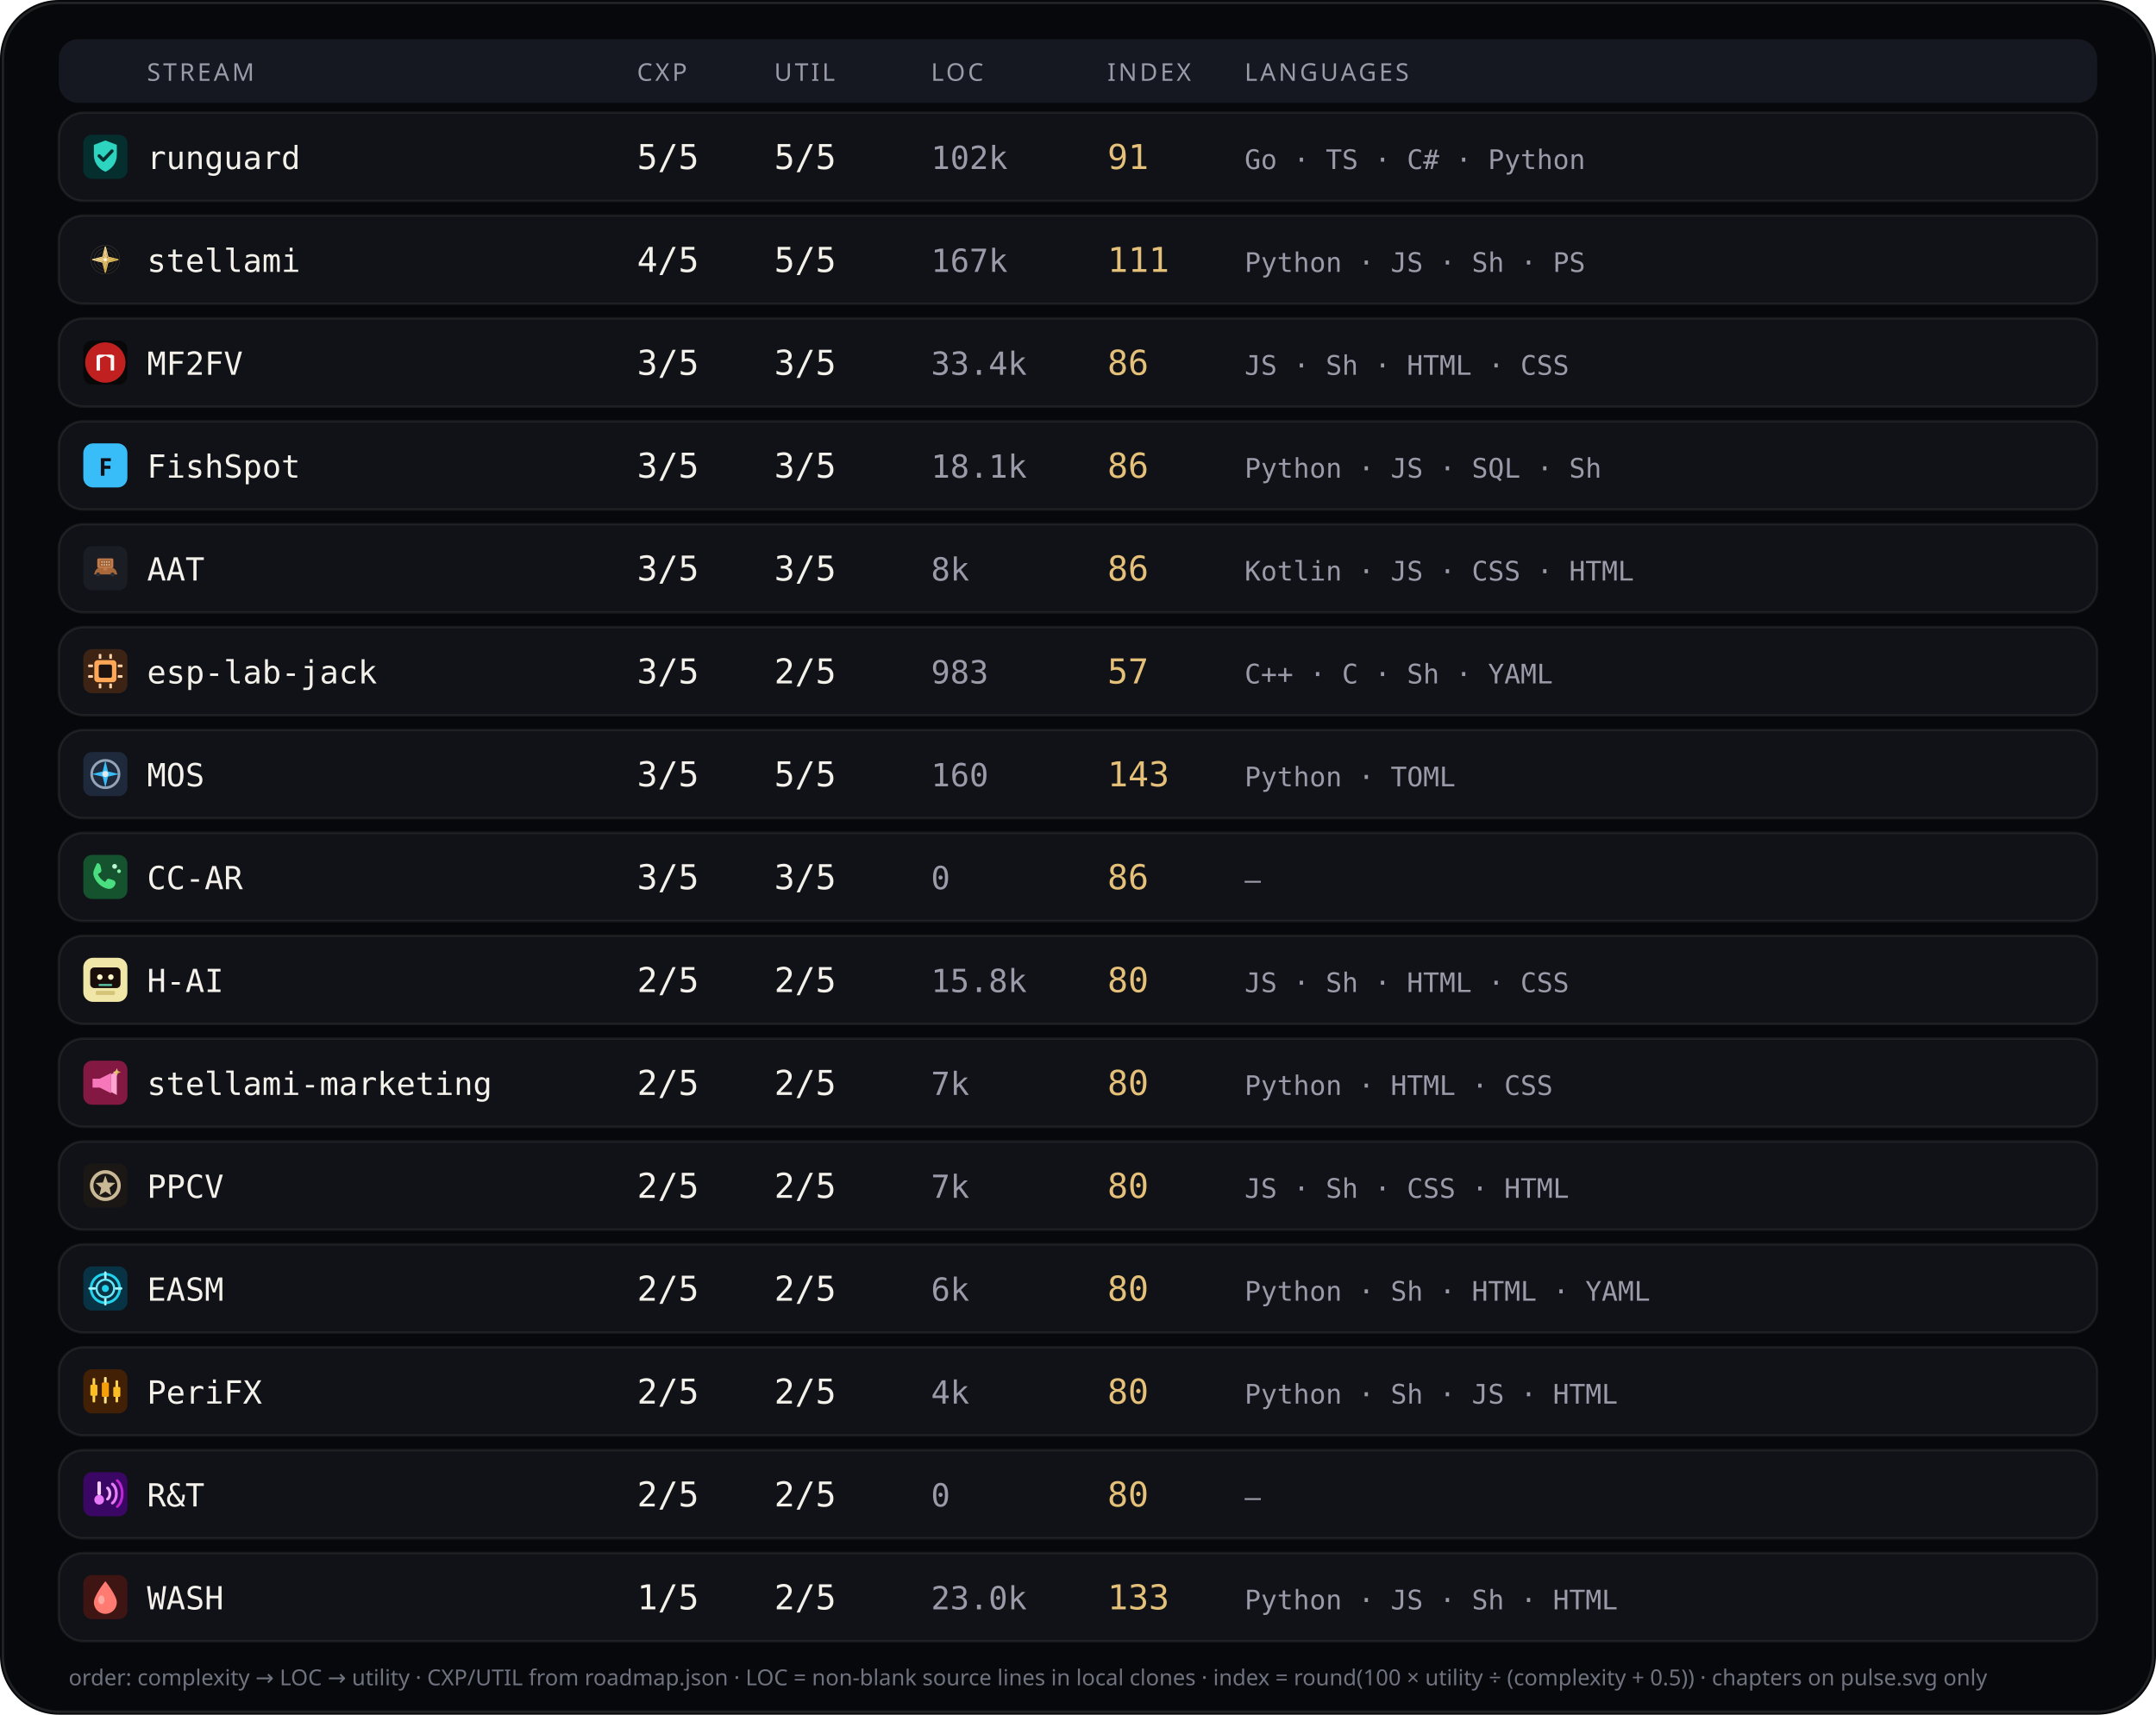
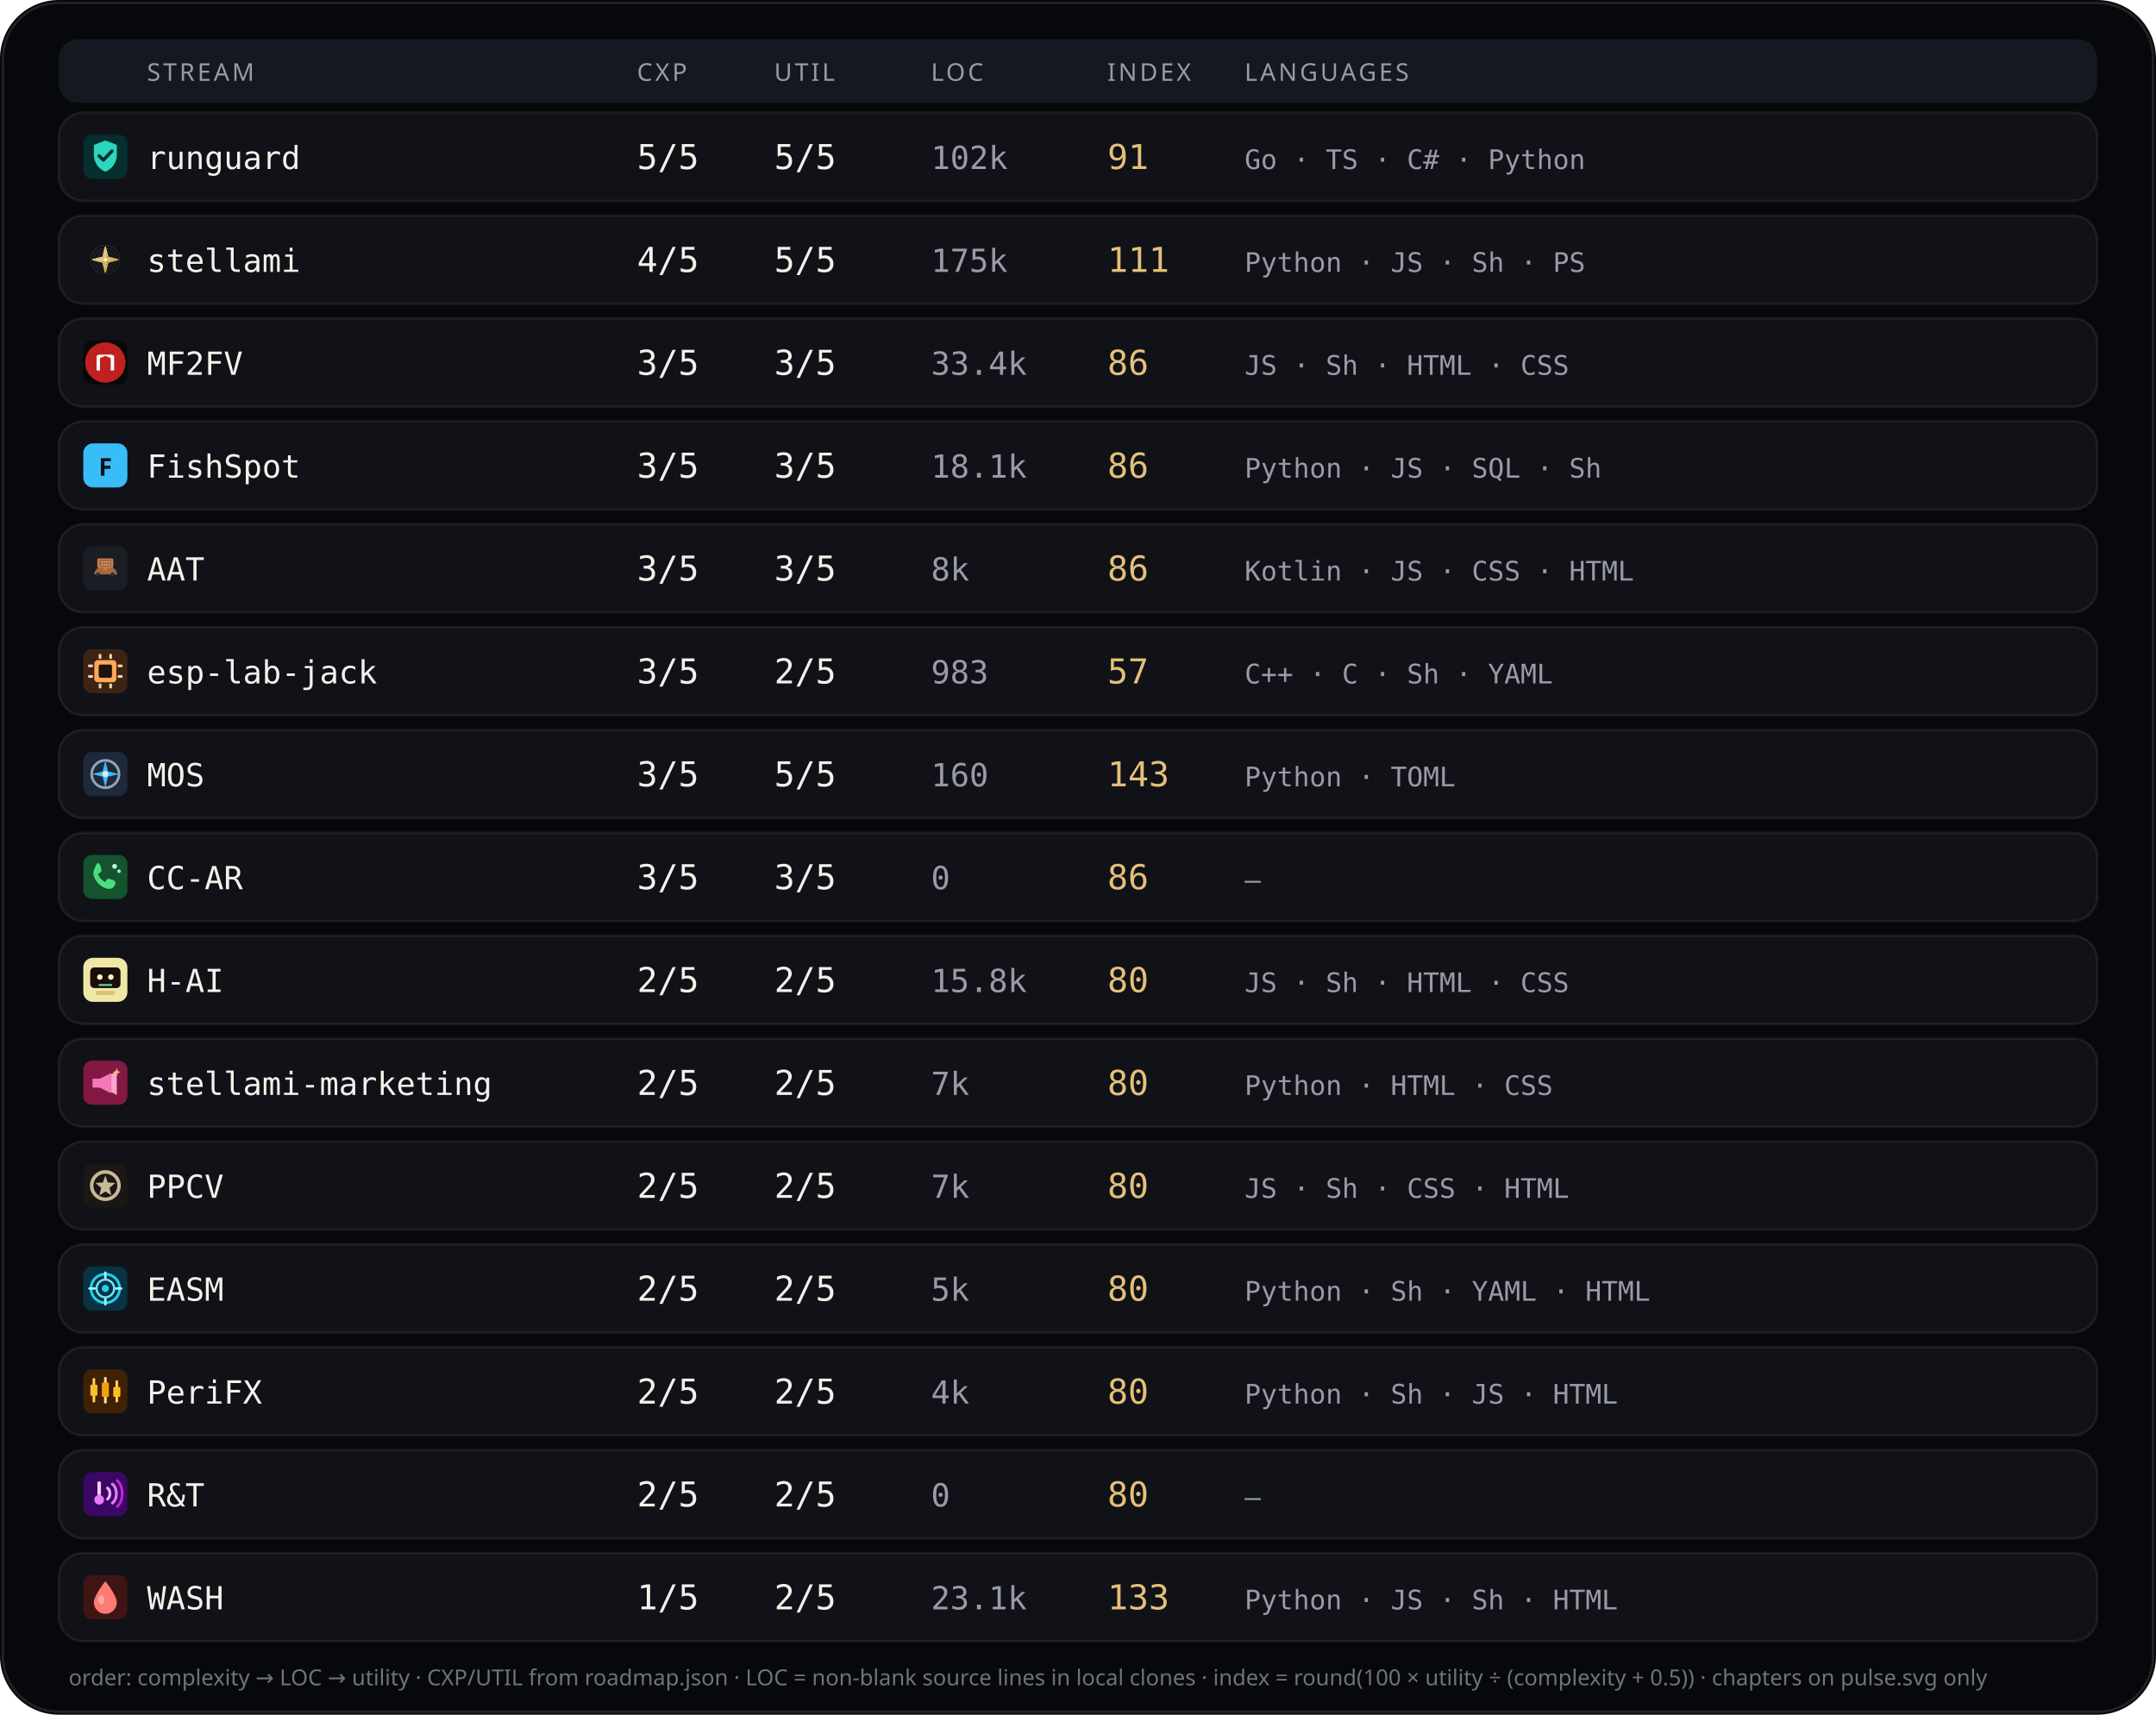
<svg xmlns="http://www.w3.org/2000/svg" viewBox="0 0 880 700" width="880" height="700" role="img" aria-label="Stream complexity utility languages">
  <rect width="880" height="700" rx="24" fill="#07080b" />
  <rect x="1.2" y="1.2" width="877.6" height="697.6" rx="22.8" fill="none" stroke="rgba(232,228,214,0.12)" />
  <rect x="24" y="16" width="832" height="26" rx="8" fill="#151820" />
  <text x="60" y="33" fill="#9a9aa8" font-size="10" font-family="ui-sans-serif, system-ui, sans-serif" letter-spacing="1.1">STREAM</text>
  <text x="260" y="33" fill="#9a9aa8" font-size="10" font-family="ui-sans-serif, system-ui, sans-serif" letter-spacing="1.1">CXP</text>
  <text x="316" y="33" fill="#9a9aa8" font-size="10" font-family="ui-sans-serif, system-ui, sans-serif" letter-spacing="1.1">UTIL</text>
  <text x="380" y="33" fill="#9a9aa8" font-size="10" font-family="ui-sans-serif, system-ui, sans-serif" letter-spacing="1.1">LOC</text>
  <text x="452" y="33" fill="#9a9aa8" font-size="10" font-family="ui-sans-serif, system-ui, sans-serif" letter-spacing="1.1">INDEX</text>
  <text x="508" y="33" fill="#9a9aa8" font-size="10" font-family="ui-sans-serif, system-ui, sans-serif" letter-spacing="1.1">LANGUAGES</text>
  <rect x="24" y="46" width="832" height="36" rx="10" fill="#101218" stroke="rgba(232,228,214,0.08)" />
  <g id="stream_logo_runguard" class="stream_logo" data-stream="runguard" transform="translate(34.0,55.0) scale(0.9)" opacity="1.0">
    <rect width="20" height="20" rx="4" fill="#042f2e" />
    <path fill="#2dd4bf" d="M10 2.6 L15.2 4.6 V9.2 C15.2 12.8 12.9 15.6 10 16.8 C7.1 15.6 4.8 12.8 4.8 9.2 V4.6 Z" />
    <path fill="none" stroke="#042f2e" stroke-width="1.5" stroke-linecap="round" stroke-linejoin="round" d="M7.2 9.6 L9.1 11.5 L13 7.4" />
  </g>
  <use class="stream_logo" data-stream="runguard" href="#stream_logo_runguard" x="34.0" y="55.0" width="18" height="18" opacity="0" />
  <text x="60" y="69" fill="#f4f1ea" font-size="13" font-family="ui-monospace, SFMono-Regular, monospace">runguard</text>
  <text x="260" y="69" fill="#f4f1ea" font-size="14" font-family="ui-monospace, SFMono-Regular, monospace">5/5</text>
  <text x="316" y="69" fill="#f4f1ea" font-size="14" font-family="ui-monospace, SFMono-Regular, monospace">5/5</text>
  <text x="380" y="69" fill="#9a9aa8" font-size="13" font-family="ui-monospace, SFMono-Regular, monospace">102k</text>
  <text x="452" y="69" fill="#e4c078" font-size="14" font-family="ui-monospace, SFMono-Regular, monospace">91</text>
  <text x="508" y="69" fill="#9a9aa8" font-size="11" font-family="ui-monospace, SFMono-Regular, monospace">Go · TS · C# · Python</text>
  <rect x="24" y="88" width="832" height="36" rx="10" fill="#101218" stroke="rgba(232,228,214,0.08)" />
  <g id="stream_logo_stellami" class="stream_logo" data-stream="stellami" transform="translate(34.0,97.0) scale(0.9)" opacity="1.0">
    <g transform="translate(-0 -0) scale(0.0390625 0.0390625)">
      <defs>
        <linearGradient id="stream_logo_stellami-gold" x1="0%" y1="0%" x2="100%" y2="100%">
          <stop offset="0%" stop-color="#f5e6a8" />
          <stop offset="45%" stop-color="#e8c57a" />
          <stop offset="100%" stop-color="#c9a227" />
        </linearGradient>
        <filter id="stream_logo_stellami-glow" x="-40%" y="-40%" width="180%" height="180%">
          <feGaussianBlur stdDeviation="6" result="b" />
          <feMerge>
            <feMergeNode in="b" />
            <feMergeNode in="SourceGraphic" />
          </feMerge>
        </filter>
      </defs>
      <g fill="none" stroke="url(#stream_logo_stellami-gold)" stroke-width="2.2" opacity=".55">
        <circle cx="256" cy="256" r="168" />
        <circle cx="256" cy="256" r="132" />
        <circle cx="256" cy="256" r="96" />
      </g>
      <g stroke="url(#stream_logo_stellami-gold)" stroke-width="1.4" opacity=".35">
        <line x1="256" y1="88" x2="256" y2="424" />
        <line x1="88" y1="256" x2="424" y2="256" />
      </g>
      <g filter="url(#stream_logo_stellami-glow)" stroke="url(#stream_logo_stellami-gold)" stroke-width="10" stroke-linecap="round" stroke-linejoin="round">
        <path d="M256 108 L286 226 L404 256 L286 286 L256 404 L226 286 L108 256 L226 226 Z" fill="none" />
        <path d="M256 148 L272 236 L360 256 L272 276 L256 364 L240 276 L152 256 L240 236 Z" fill="url(#stream_logo_stellami-gold)" opacity=".92" />
      </g>
      <circle cx="256" cy="256" r="18" fill="#fff8e8" opacity=".95" />
    </g>
  </g>
  <use class="stream_logo" data-stream="stellami" href="#stream_logo_stellami" x="34.0" y="97.0" width="18" height="18" opacity="0" />
  <text x="60" y="111" fill="#f4f1ea" font-size="13" font-family="ui-monospace, SFMono-Regular, monospace">stellami</text>
  <text x="260" y="111" fill="#f4f1ea" font-size="14" font-family="ui-monospace, SFMono-Regular, monospace">4/5</text>
  <text x="316" y="111" fill="#f4f1ea" font-size="14" font-family="ui-monospace, SFMono-Regular, monospace">5/5</text>
-   <text x="380" y="111" fill="#9a9aa8" font-size="13" font-family="ui-monospace, SFMono-Regular, monospace">167k</text>
+   <text x="380" y="111" fill="#9a9aa8" font-size="13" font-family="ui-monospace, SFMono-Regular, monospace">175k</text>
  <text x="452" y="111" fill="#e4c078" font-size="14" font-family="ui-monospace, SFMono-Regular, monospace">111</text>
  <text x="508" y="111" fill="#9a9aa8" font-size="11" font-family="ui-monospace, SFMono-Regular, monospace">Python · JS · Sh · PS</text>
  <rect x="24" y="130" width="832" height="36" rx="10" fill="#101218" stroke="rgba(232,228,214,0.08)" />
  <g id="stream_logo_mf2fv" class="stream_logo" data-stream="mf2fv" transform="translate(34.0,139.0) scale(0.9)" opacity="1.0">
    <rect width="20" height="20" rx="4" fill="#080808" />
    <circle cx="10" cy="10" r="9.15" fill="#c02020" />
    <path fill="#f8f8f8" d="M 6.016 13.594 L 6.016 6.953 L 7.031 6.406 L 12.969 6.406 L 13.984 6.953 L 13.984 13.594 L 12.422 13.594 L 12.422 8.008 L 10.000 6.953 L 7.578 8.008 L 7.578 13.594 Z" />
  </g>
  <use class="stream_logo" data-stream="mf2fv" href="#stream_logo_mf2fv" x="34.0" y="139.0" width="18" height="18" opacity="0" />
  <text x="60" y="153" fill="#f4f1ea" font-size="13" font-family="ui-monospace, SFMono-Regular, monospace">MF2FV</text>
  <text x="260" y="153" fill="#f4f1ea" font-size="14" font-family="ui-monospace, SFMono-Regular, monospace">3/5</text>
  <text x="316" y="153" fill="#f4f1ea" font-size="14" font-family="ui-monospace, SFMono-Regular, monospace">3/5</text>
  <text x="380" y="153" fill="#9a9aa8" font-size="13" font-family="ui-monospace, SFMono-Regular, monospace">33.4k</text>
  <text x="452" y="153" fill="#e4c078" font-size="14" font-family="ui-monospace, SFMono-Regular, monospace">86</text>
  <text x="508" y="153" fill="#9a9aa8" font-size="11" font-family="ui-monospace, SFMono-Regular, monospace">JS · Sh · HTML · CSS</text>
  <rect x="24" y="172" width="832" height="36" rx="10" fill="#101218" stroke="rgba(232,228,214,0.08)" />
  <g id="stream_logo_fishspot" class="stream_logo" data-stream="fishspot" opacity="1.0">
    <rect x="34.0" y="181.0" width="18" height="18" rx="4" fill="#38bdf8" />
    <text x="43.0" y="194.2" text-anchor="middle" fill="#0d1117" font-size="10" font-family="ui-sans-serif, system-ui, sans-serif" font-weight="700">F</text>
  </g>
  <text x="60" y="195" fill="#f4f1ea" font-size="13" font-family="ui-monospace, SFMono-Regular, monospace">FishSpot</text>
  <text x="260" y="195" fill="#f4f1ea" font-size="14" font-family="ui-monospace, SFMono-Regular, monospace">3/5</text>
  <text x="316" y="195" fill="#f4f1ea" font-size="14" font-family="ui-monospace, SFMono-Regular, monospace">3/5</text>
  <text x="380" y="195" fill="#9a9aa8" font-size="13" font-family="ui-monospace, SFMono-Regular, monospace">18.1k</text>
  <text x="452" y="195" fill="#e4c078" font-size="14" font-family="ui-monospace, SFMono-Regular, monospace">86</text>
  <text x="508" y="195" fill="#9a9aa8" font-size="11" font-family="ui-monospace, SFMono-Regular, monospace">Python · JS · SQL · Sh</text>
  <rect x="24" y="214" width="832" height="36" rx="10" fill="#101218" stroke="rgba(232,228,214,0.08)" />
  <g id="stream_logo_aat" class="stream_logo" data-stream="aat" transform="translate(34.0,223.0) scale(0.9)" opacity="1.0">
    <rect width="20" height="20" rx="4" fill="#1A1D23" />
    <g transform="translate(0.15 0.4) scale(0.182)">
      <path fill="#A8683A" d="M28,62 C30,54 38,50 48,49 L62,49 C72,50 80,54 82,62 L84,68 L26,68 Z" />
      <path fill="#8F5830" d="M40,50 L46,42 L60,42 L66,50 Z" />
      <path fill="#2A2E36" d="M36,68m-5,0a5,5 0,1,1 10,0a5,5 0,1,1 -10,0" />
      <path fill="#2A2E36" d="M72,68m-5,0a5,5 0,1,1 10,0a5,5 0,1,1 -10,0" />
      <path fill="#C47B4A" d="M38,28 L70,28 Q74,28 74,32 L74,48 Q74,52 70,52 L38,52 Q34,52 34,48 L34,32 Q34,28 38,28 Z" />
      <path fill="#9A5F35" d="M40,32h28v16H40z" />
      <path fill="#E8C4A0" d="M44,35h3v4h-3z" />
      <path fill="#E8C4A0" d="M50,35h3v4h-3z" />
      <path fill="#E8C4A0" d="M56,35h3v4h-3z" />
      <path fill="#E8C4A0" d="M62,35h3v4h-3z" />
      <path fill="#E8C4A0" d="M44,42h3v4h-3z" />
      <path fill="#E8C4A0" d="M50,42h3v4h-3z" />
      <path fill="#E8C4A0" d="M56,42h3v4h-3z" />
      <path fill="#E8C4A0" d="M62,42h3v4h-3z" />
      <path fill="#C47B4A" d="M50,52h8v6h-8z" />
    </g>
  </g>
  <use class="stream_logo" data-stream="aat" href="#stream_logo_aat" x="34.0" y="223.0" width="18" height="18" opacity="0" />
  <text x="60" y="237" fill="#f4f1ea" font-size="13" font-family="ui-monospace, SFMono-Regular, monospace">AAT</text>
  <text x="260" y="237" fill="#f4f1ea" font-size="14" font-family="ui-monospace, SFMono-Regular, monospace">3/5</text>
  <text x="316" y="237" fill="#f4f1ea" font-size="14" font-family="ui-monospace, SFMono-Regular, monospace">3/5</text>
  <text x="380" y="237" fill="#9a9aa8" font-size="13" font-family="ui-monospace, SFMono-Regular, monospace">8k</text>
  <text x="452" y="237" fill="#e4c078" font-size="14" font-family="ui-monospace, SFMono-Regular, monospace">86</text>
  <text x="508" y="237" fill="#9a9aa8" font-size="11" font-family="ui-monospace, SFMono-Regular, monospace">Kotlin · JS · CSS · HTML</text>
  <rect x="24" y="256" width="832" height="36" rx="10" fill="#101218" stroke="rgba(232,228,214,0.08)" />
  <g id="stream_logo_esp-lab-jack" class="stream_logo" data-stream="esp-lab-jack" transform="translate(34.0,265.0) scale(0.9)" opacity="1.0">
    <rect width="20" height="20" rx="4" fill="#3d2314" />
    <rect x="5" y="5" width="10" height="10" rx="1.5" fill="#ffa657" />
    <rect x="7" y="7" width="6" height="6" rx="0.8" fill="#1c1210" />
    <rect x="2.2" y="7" width="2.2" height="1.2" rx="0.3" fill="#ffd4a8" />
    <rect x="2.2" y="11.8" width="2.2" height="1.2" rx="0.3" fill="#ffd4a8" />
    <rect x="15.6" y="7" width="2.2" height="1.2" rx="0.3" fill="#ffd4a8" />
    <rect x="15.6" y="11.8" width="2.2" height="1.2" rx="0.3" fill="#ffd4a8" />
    <rect x="7" y="2.2" width="1.2" height="2.2" rx="0.3" fill="#ffd4a8" />
    <rect x="11.8" y="2.2" width="1.2" height="2.2" rx="0.3" fill="#ffd4a8" />
    <rect x="7" y="15.6" width="1.2" height="2.2" rx="0.3" fill="#ffd4a8" />
    <rect x="11.8" y="15.6" width="1.2" height="2.2" rx="0.3" fill="#ffd4a8" />
  </g>
  <use class="stream_logo" data-stream="esp-lab-jack" href="#stream_logo_esp-lab-jack" x="34.0" y="265.0" width="18" height="18" opacity="0" />
  <text x="60" y="279" fill="#f4f1ea" font-size="13" font-family="ui-monospace, SFMono-Regular, monospace">esp-lab-jack</text>
  <text x="260" y="279" fill="#f4f1ea" font-size="14" font-family="ui-monospace, SFMono-Regular, monospace">3/5</text>
  <text x="316" y="279" fill="#f4f1ea" font-size="14" font-family="ui-monospace, SFMono-Regular, monospace">2/5</text>
  <text x="380" y="279" fill="#9a9aa8" font-size="13" font-family="ui-monospace, SFMono-Regular, monospace">983</text>
  <text x="452" y="279" fill="#e4c078" font-size="14" font-family="ui-monospace, SFMono-Regular, monospace">57</text>
  <text x="508" y="279" fill="#9a9aa8" font-size="11" font-family="ui-monospace, SFMono-Regular, monospace">C++ · C · Sh · YAML</text>
  <rect x="24" y="298" width="832" height="36" rx="10" fill="#101218" stroke="rgba(232,228,214,0.08)" />
  <g id="stream_logo_mos" class="stream_logo" data-stream="mos" transform="translate(34.0,307.0) scale(0.9)" opacity="1.0">
    <rect width="20" height="20" rx="4" fill="#1e293b" />
    <circle cx="10" cy="10" r="6.2" fill="none" stroke="#94a3b8" stroke-width="1.2" />
    <path d="M10 3.8 L11.2 8.8 L16.2 10 L11.2 11.2 L10 16.2 L8.8 11.2 L3.8 10 L8.8 8.8 Z" fill="#38bdf8" />
    <circle cx="10" cy="10" r="1.4" fill="#e2e8f0" />
  </g>
  <use class="stream_logo" data-stream="mos" href="#stream_logo_mos" x="34.0" y="307.0" width="18" height="18" opacity="0" />
  <text x="60" y="321" fill="#f4f1ea" font-size="13" font-family="ui-monospace, SFMono-Regular, monospace">MOS</text>
  <text x="260" y="321" fill="#f4f1ea" font-size="14" font-family="ui-monospace, SFMono-Regular, monospace">3/5</text>
  <text x="316" y="321" fill="#f4f1ea" font-size="14" font-family="ui-monospace, SFMono-Regular, monospace">5/5</text>
  <text x="380" y="321" fill="#9a9aa8" font-size="13" font-family="ui-monospace, SFMono-Regular, monospace">160</text>
  <text x="452" y="321" fill="#e4c078" font-size="14" font-family="ui-monospace, SFMono-Regular, monospace">143</text>
  <text x="508" y="321" fill="#9a9aa8" font-size="11" font-family="ui-monospace, SFMono-Regular, monospace">Python · TOML</text>
  <rect x="24" y="340" width="832" height="36" rx="10" fill="#101218" stroke="rgba(232,228,214,0.08)" />
  <g id="stream_logo_cc-ar" class="stream_logo" data-stream="cc-ar" transform="translate(34.0,349.0) scale(0.9)" opacity="1.0">
    <rect width="20" height="20" rx="4" fill="#14532d" />
    <path fill="#4ade80" d="M6.2 3.8 C7 3.6 7.6 4.2 7.8 5 L8.2 6.8 C8.3 7.4 8.1 7.8 7.6 8.1 L6.6 8.7 C7.2 10.2 8.4 11.5 9.9 12.3 L10.6 11.3 C10.9 10.8 11.4 10.7 11.9 10.9 L13.7 11.5 C14.4 11.8 14.8 12.5 14.5 13.3 C14.1 14.6 12.8 15.6 11.3 15.4 C8.2 14.9 5.4 12.2 4.6 9.1 C4.3 7.6 5.1 6.1 6.2 3.8 Z" />
    <circle cx="14.2" cy="5.2" r="1.1" fill="#bbf7d0" />
    <circle cx="16.2" cy="7.4" r="0.85" fill="#86efac" />
  </g>
  <use class="stream_logo" data-stream="cc-ar" href="#stream_logo_cc-ar" x="34.0" y="349.0" width="18" height="18" opacity="0" />
  <text x="60" y="363" fill="#f4f1ea" font-size="13" font-family="ui-monospace, SFMono-Regular, monospace">CC-AR</text>
  <text x="260" y="363" fill="#f4f1ea" font-size="14" font-family="ui-monospace, SFMono-Regular, monospace">3/5</text>
  <text x="316" y="363" fill="#f4f1ea" font-size="14" font-family="ui-monospace, SFMono-Regular, monospace">3/5</text>
  <text x="380" y="363" fill="#9a9aa8" font-size="13" font-family="ui-monospace, SFMono-Regular, monospace">0</text>
  <text x="452" y="363" fill="#e4c078" font-size="14" font-family="ui-monospace, SFMono-Regular, monospace">86</text>
  <text x="508" y="363" fill="#9a9aa8" font-size="11" font-family="ui-monospace, SFMono-Regular, monospace">—</text>
  <rect x="24" y="382" width="832" height="36" rx="10" fill="#101218" stroke="rgba(232,228,214,0.08)" />
  <g id="stream_logo_ccdpc" class="stream_logo" data-stream="ccdpc" transform="translate(34.0,391.0) scale(0.9)" opacity="1.0">
    <g transform="translate(-0 -0) scale(0.3125 0.3125)">
      <rect width="64" height="64" rx="14" fill="#f0e6a8" />
      <rect x="10" y="14" width="44" height="30" rx="6" fill="#1a0e0a" />
      <circle cx="24" cy="28" r="4" fill="#fff6c8" />
      <circle cx="40" cy="28" r="4" fill="#fff6c8" />
      <rect x="22" y="38" width="20" height="3" rx="1.5" fill="#5bc4a8" />
      <rect x="18" y="48" width="28" height="6" rx="2" fill="#d4c478" />
    </g>
  </g>
  <use class="stream_logo" data-stream="ccdpc" href="#stream_logo_ccdpc" x="34.0" y="391.0" width="18" height="18" opacity="0" />
  <text x="60" y="405" fill="#f4f1ea" font-size="13" font-family="ui-monospace, SFMono-Regular, monospace">H-AI</text>
  <text x="260" y="405" fill="#f4f1ea" font-size="14" font-family="ui-monospace, SFMono-Regular, monospace">2/5</text>
  <text x="316" y="405" fill="#f4f1ea" font-size="14" font-family="ui-monospace, SFMono-Regular, monospace">2/5</text>
  <text x="380" y="405" fill="#9a9aa8" font-size="13" font-family="ui-monospace, SFMono-Regular, monospace">15.8k</text>
  <text x="452" y="405" fill="#e4c078" font-size="14" font-family="ui-monospace, SFMono-Regular, monospace">80</text>
  <text x="508" y="405" fill="#9a9aa8" font-size="11" font-family="ui-monospace, SFMono-Regular, monospace">JS · Sh · HTML · CSS</text>
  <rect x="24" y="424" width="832" height="36" rx="10" fill="#101218" stroke="rgba(232,228,214,0.08)" />
  <g id="stream_logo_stellami-marketing" class="stream_logo" data-stream="stellami-marketing" transform="translate(34.0,433.0) scale(0.9)" opacity="1.0">
    <defs>
      <linearGradient id="stream_logo_stellami-marketing-smkt-gold" x1="0%" y1="0%" x2="100%" y2="100%">
        <stop offset="0%" stop-color="#f5e6a8" />
        <stop offset="100%" stop-color="#c9a227" />
      </linearGradient>
    </defs>
    <rect width="20" height="20" rx="4" fill="#831843" />
    <path fill="#f778ba" d="M4.2 8.2h3.2l5.2-2.6v9.2l-5.2-2.6H4.2z" />
    <path fill="#fda4d0" d="M12.6 6.2l2.6-1.4v10.8l-2.6-1.4z" />
    <path fill="url(#stream_logo_stellami-marketing-smkt-gold)" d="M15.2 3.4 L15.7 4.7 L17 5.2 L15.7 5.7 L15.2 7 L14.7 5.7 L13.4 5.2 L14.7 4.7 Z" />
  </g>
  <use class="stream_logo" data-stream="stellami-marketing" href="#stream_logo_stellami-marketing" x="34.0" y="433.0" width="18" height="18" opacity="0" />
  <text x="60" y="447" fill="#f4f1ea" font-size="13" font-family="ui-monospace, SFMono-Regular, monospace">stellami-marketing</text>
  <text x="260" y="447" fill="#f4f1ea" font-size="14" font-family="ui-monospace, SFMono-Regular, monospace">2/5</text>
  <text x="316" y="447" fill="#f4f1ea" font-size="14" font-family="ui-monospace, SFMono-Regular, monospace">2/5</text>
  <text x="380" y="447" fill="#9a9aa8" font-size="13" font-family="ui-monospace, SFMono-Regular, monospace">7k</text>
  <text x="452" y="447" fill="#e4c078" font-size="14" font-family="ui-monospace, SFMono-Regular, monospace">80</text>
  <text x="508" y="447" fill="#9a9aa8" font-size="11" font-family="ui-monospace, SFMono-Regular, monospace">Python · HTML · CSS</text>
  <rect x="24" y="466" width="832" height="36" rx="10" fill="#101218" stroke="rgba(232,228,214,0.08)" />
  <g id="stream_logo_ppcv" class="stream_logo" data-stream="ppcv" transform="translate(34.0,475.0) scale(0.9)" opacity="1.0">
    <rect width="20" height="20" rx="4" fill="#1a1714" />
    <circle cx="10" cy="10" r="6.2" fill="none" stroke="#c9b896" stroke-width="1.6" />
    <path fill="#c9b896" d="M10 5.4 L11.1 8.6 L14.5 8.8 L11.9 11 L12.7 14.4 L10 12.7 L7.3 14.4 L8.1 11 L5.5 8.8 L8.9 8.6 Z" />
  </g>
  <use class="stream_logo" data-stream="ppcv" href="#stream_logo_ppcv" x="34.0" y="475.0" width="18" height="18" opacity="0" />
  <text x="60" y="489" fill="#f4f1ea" font-size="13" font-family="ui-monospace, SFMono-Regular, monospace">PPCV</text>
  <text x="260" y="489" fill="#f4f1ea" font-size="14" font-family="ui-monospace, SFMono-Regular, monospace">2/5</text>
  <text x="316" y="489" fill="#f4f1ea" font-size="14" font-family="ui-monospace, SFMono-Regular, monospace">2/5</text>
  <text x="380" y="489" fill="#9a9aa8" font-size="13" font-family="ui-monospace, SFMono-Regular, monospace">7k</text>
  <text x="452" y="489" fill="#e4c078" font-size="14" font-family="ui-monospace, SFMono-Regular, monospace">80</text>
  <text x="508" y="489" fill="#9a9aa8" font-size="11" font-family="ui-monospace, SFMono-Regular, monospace">JS · Sh · CSS · HTML</text>
  <rect x="24" y="508" width="832" height="36" rx="10" fill="#101218" stroke="rgba(232,228,214,0.08)" />
  <g id="stream_logo_easm" class="stream_logo" data-stream="easm" transform="translate(34.0,517.0) scale(0.9)" opacity="1.0">
    <rect width="20" height="20" rx="4" fill="#083344" />
    <circle cx="10" cy="10" r="6.5" fill="none" stroke="#22d3ee" stroke-width="1.2" />
    <circle cx="10" cy="10" r="4" fill="none" stroke="#67e8f9" stroke-width="1" />
    <circle cx="10" cy="10" r="1.6" fill="#22d3ee" />
    <path d="M10 2.8 V5.2 M10 14.8 V17.2 M2.8 10 H5.2 M14.8 10 H17.2" stroke="#a5f3fc" stroke-width="1.1" stroke-linecap="round" />
  </g>
  <use class="stream_logo" data-stream="easm" href="#stream_logo_easm" x="34.0" y="517.0" width="18" height="18" opacity="0" />
  <text x="60" y="531" fill="#f4f1ea" font-size="13" font-family="ui-monospace, SFMono-Regular, monospace">EASM</text>
  <text x="260" y="531" fill="#f4f1ea" font-size="14" font-family="ui-monospace, SFMono-Regular, monospace">2/5</text>
  <text x="316" y="531" fill="#f4f1ea" font-size="14" font-family="ui-monospace, SFMono-Regular, monospace">2/5</text>
-   <text x="380" y="531" fill="#9a9aa8" font-size="13" font-family="ui-monospace, SFMono-Regular, monospace">6k</text>
+   <text x="380" y="531" fill="#9a9aa8" font-size="13" font-family="ui-monospace, SFMono-Regular, monospace">5k</text>
  <text x="452" y="531" fill="#e4c078" font-size="14" font-family="ui-monospace, SFMono-Regular, monospace">80</text>
-   <text x="508" y="531" fill="#9a9aa8" font-size="11" font-family="ui-monospace, SFMono-Regular, monospace">Python · Sh · HTML · YAML</text>
+   <text x="508" y="531" fill="#9a9aa8" font-size="11" font-family="ui-monospace, SFMono-Regular, monospace">Python · Sh · YAML · HTML</text>
  <rect x="24" y="550" width="832" height="36" rx="10" fill="#101218" stroke="rgba(232,228,214,0.08)" />
  <g id="stream_logo_peri" class="stream_logo" data-stream="peri" transform="translate(34.0,559.0) scale(0.9)" opacity="1.0">
    <rect width="20" height="20" rx="4" fill="#422006" />
    <rect x="4.2" y="4" width="1.2" height="11" rx="0.4" fill="#fcd34d" />
    <rect x="3.2" y="7" width="3.2" height="5" rx="0.5" fill="#fbbf24" />
    <rect x="9.4" y="3.5" width="1.2" height="12" rx="0.4" fill="#fde68a" />
    <rect x="8.4" y="6" width="3.2" height="6.5" rx="0.5" fill="#f59e0b" />
    <rect x="14.6" y="5" width="1.2" height="10" rx="0.4" fill="#fcd34d" />
    <rect x="13.6" y="8" width="3.2" height="4.5" rx="0.5" fill="#fbbf24" />
  </g>
  <use class="stream_logo" data-stream="peri" href="#stream_logo_peri" x="34.0" y="559.0" width="18" height="18" opacity="0" />
  <text x="60" y="573" fill="#f4f1ea" font-size="13" font-family="ui-monospace, SFMono-Regular, monospace">PeriFX</text>
  <text x="260" y="573" fill="#f4f1ea" font-size="14" font-family="ui-monospace, SFMono-Regular, monospace">2/5</text>
  <text x="316" y="573" fill="#f4f1ea" font-size="14" font-family="ui-monospace, SFMono-Regular, monospace">2/5</text>
  <text x="380" y="573" fill="#9a9aa8" font-size="13" font-family="ui-monospace, SFMono-Regular, monospace">4k</text>
  <text x="452" y="573" fill="#e4c078" font-size="14" font-family="ui-monospace, SFMono-Regular, monospace">80</text>
  <text x="508" y="573" fill="#9a9aa8" font-size="11" font-family="ui-monospace, SFMono-Regular, monospace">Python · Sh · JS · HTML</text>
  <rect x="24" y="592" width="832" height="36" rx="10" fill="#101218" stroke="rgba(232,228,214,0.08)" />
  <g id="stream_logo_rt" class="stream_logo" data-stream="rt" transform="translate(34.0,601.0) scale(0.9)" opacity="1.0">
    <rect width="20" height="20" rx="4" fill="#3b0764" />
    <circle cx="7.2" cy="12.5" r="2.2" fill="#e879f9" />
    <rect x="6.4" y="4.2" width="1.6" height="6.2" rx="0.6" fill="#f5d0fe" />
    <path d="M11 7.2 C12.4 8.2 12.4 11.2 11 12.2" fill="none" stroke="#f0abfc" stroke-width="1.3" stroke-linecap="round" />
    <path d="M13.2 5.4 C15.6 7.2 15.6 12.2 13.2 14" fill="none" stroke="#e879f9" stroke-width="1.3" stroke-linecap="round" />
    <path d="M15.4 3.8 C18.4 6.4 18.4 13 15.4 15.6" fill="none" stroke="#c026d3" stroke-width="1.2" stroke-linecap="round" />
  </g>
  <use class="stream_logo" data-stream="rt" href="#stream_logo_rt" x="34.0" y="601.0" width="18" height="18" opacity="0" />
  <text x="60" y="615" fill="#f4f1ea" font-size="13" font-family="ui-monospace, SFMono-Regular, monospace">R&amp;T</text>
  <text x="260" y="615" fill="#f4f1ea" font-size="14" font-family="ui-monospace, SFMono-Regular, monospace">2/5</text>
  <text x="316" y="615" fill="#f4f1ea" font-size="14" font-family="ui-monospace, SFMono-Regular, monospace">2/5</text>
  <text x="380" y="615" fill="#9a9aa8" font-size="13" font-family="ui-monospace, SFMono-Regular, monospace">0</text>
  <text x="452" y="615" fill="#e4c078" font-size="14" font-family="ui-monospace, SFMono-Regular, monospace">80</text>
  <text x="508" y="615" fill="#9a9aa8" font-size="11" font-family="ui-monospace, SFMono-Regular, monospace">—</text>
  <rect x="24" y="634" width="832" height="36" rx="10" fill="#101218" stroke="rgba(232,228,214,0.08)" />
  <g id="stream_logo_wash" class="stream_logo" data-stream="wash" transform="translate(34.0,643.0) scale(0.9)" opacity="1.0">
    <rect width="20" height="20" rx="4" fill="#3f1513" />
    <path fill="#ff7b72" d="M10 2.8 C10 2.8 15.2 9.2 15.2 12.4 A5.2 5.2 0 0 1 4.8 12.4 C4.8 9.2 10 2.8 10 2.8 Z" />
    <ellipse cx="8.2" cy="11.2" rx="1.4" ry="2" fill="#ffd0cc" opacity=".55" />
  </g>
  <use class="stream_logo" data-stream="wash" href="#stream_logo_wash" x="34.0" y="643.0" width="18" height="18" opacity="0" />
  <text x="60" y="657" fill="#f4f1ea" font-size="13" font-family="ui-monospace, SFMono-Regular, monospace">WASH</text>
  <text x="260" y="657" fill="#f4f1ea" font-size="14" font-family="ui-monospace, SFMono-Regular, monospace">1/5</text>
  <text x="316" y="657" fill="#f4f1ea" font-size="14" font-family="ui-monospace, SFMono-Regular, monospace">2/5</text>
-   <text x="380" y="657" fill="#9a9aa8" font-size="13" font-family="ui-monospace, SFMono-Regular, monospace">23.0k</text>
+   <text x="380" y="657" fill="#9a9aa8" font-size="13" font-family="ui-monospace, SFMono-Regular, monospace">23.1k</text>
  <text x="452" y="657" fill="#e4c078" font-size="14" font-family="ui-monospace, SFMono-Regular, monospace">133</text>
  <text x="508" y="657" fill="#9a9aa8" font-size="11" font-family="ui-monospace, SFMono-Regular, monospace">Python · JS · Sh · HTML</text>
  <text x="28" y="688" fill="#6f7380" font-size="9" font-family="ui-sans-serif, system-ui, sans-serif">order: complexity → LOC → utility · CXP/UTIL from roadmap.json · LOC = non-blank source lines in local clones · index = round(100 × utility ÷ (complexity + 0.5)) · chapters on pulse.svg only</text>
</svg>
